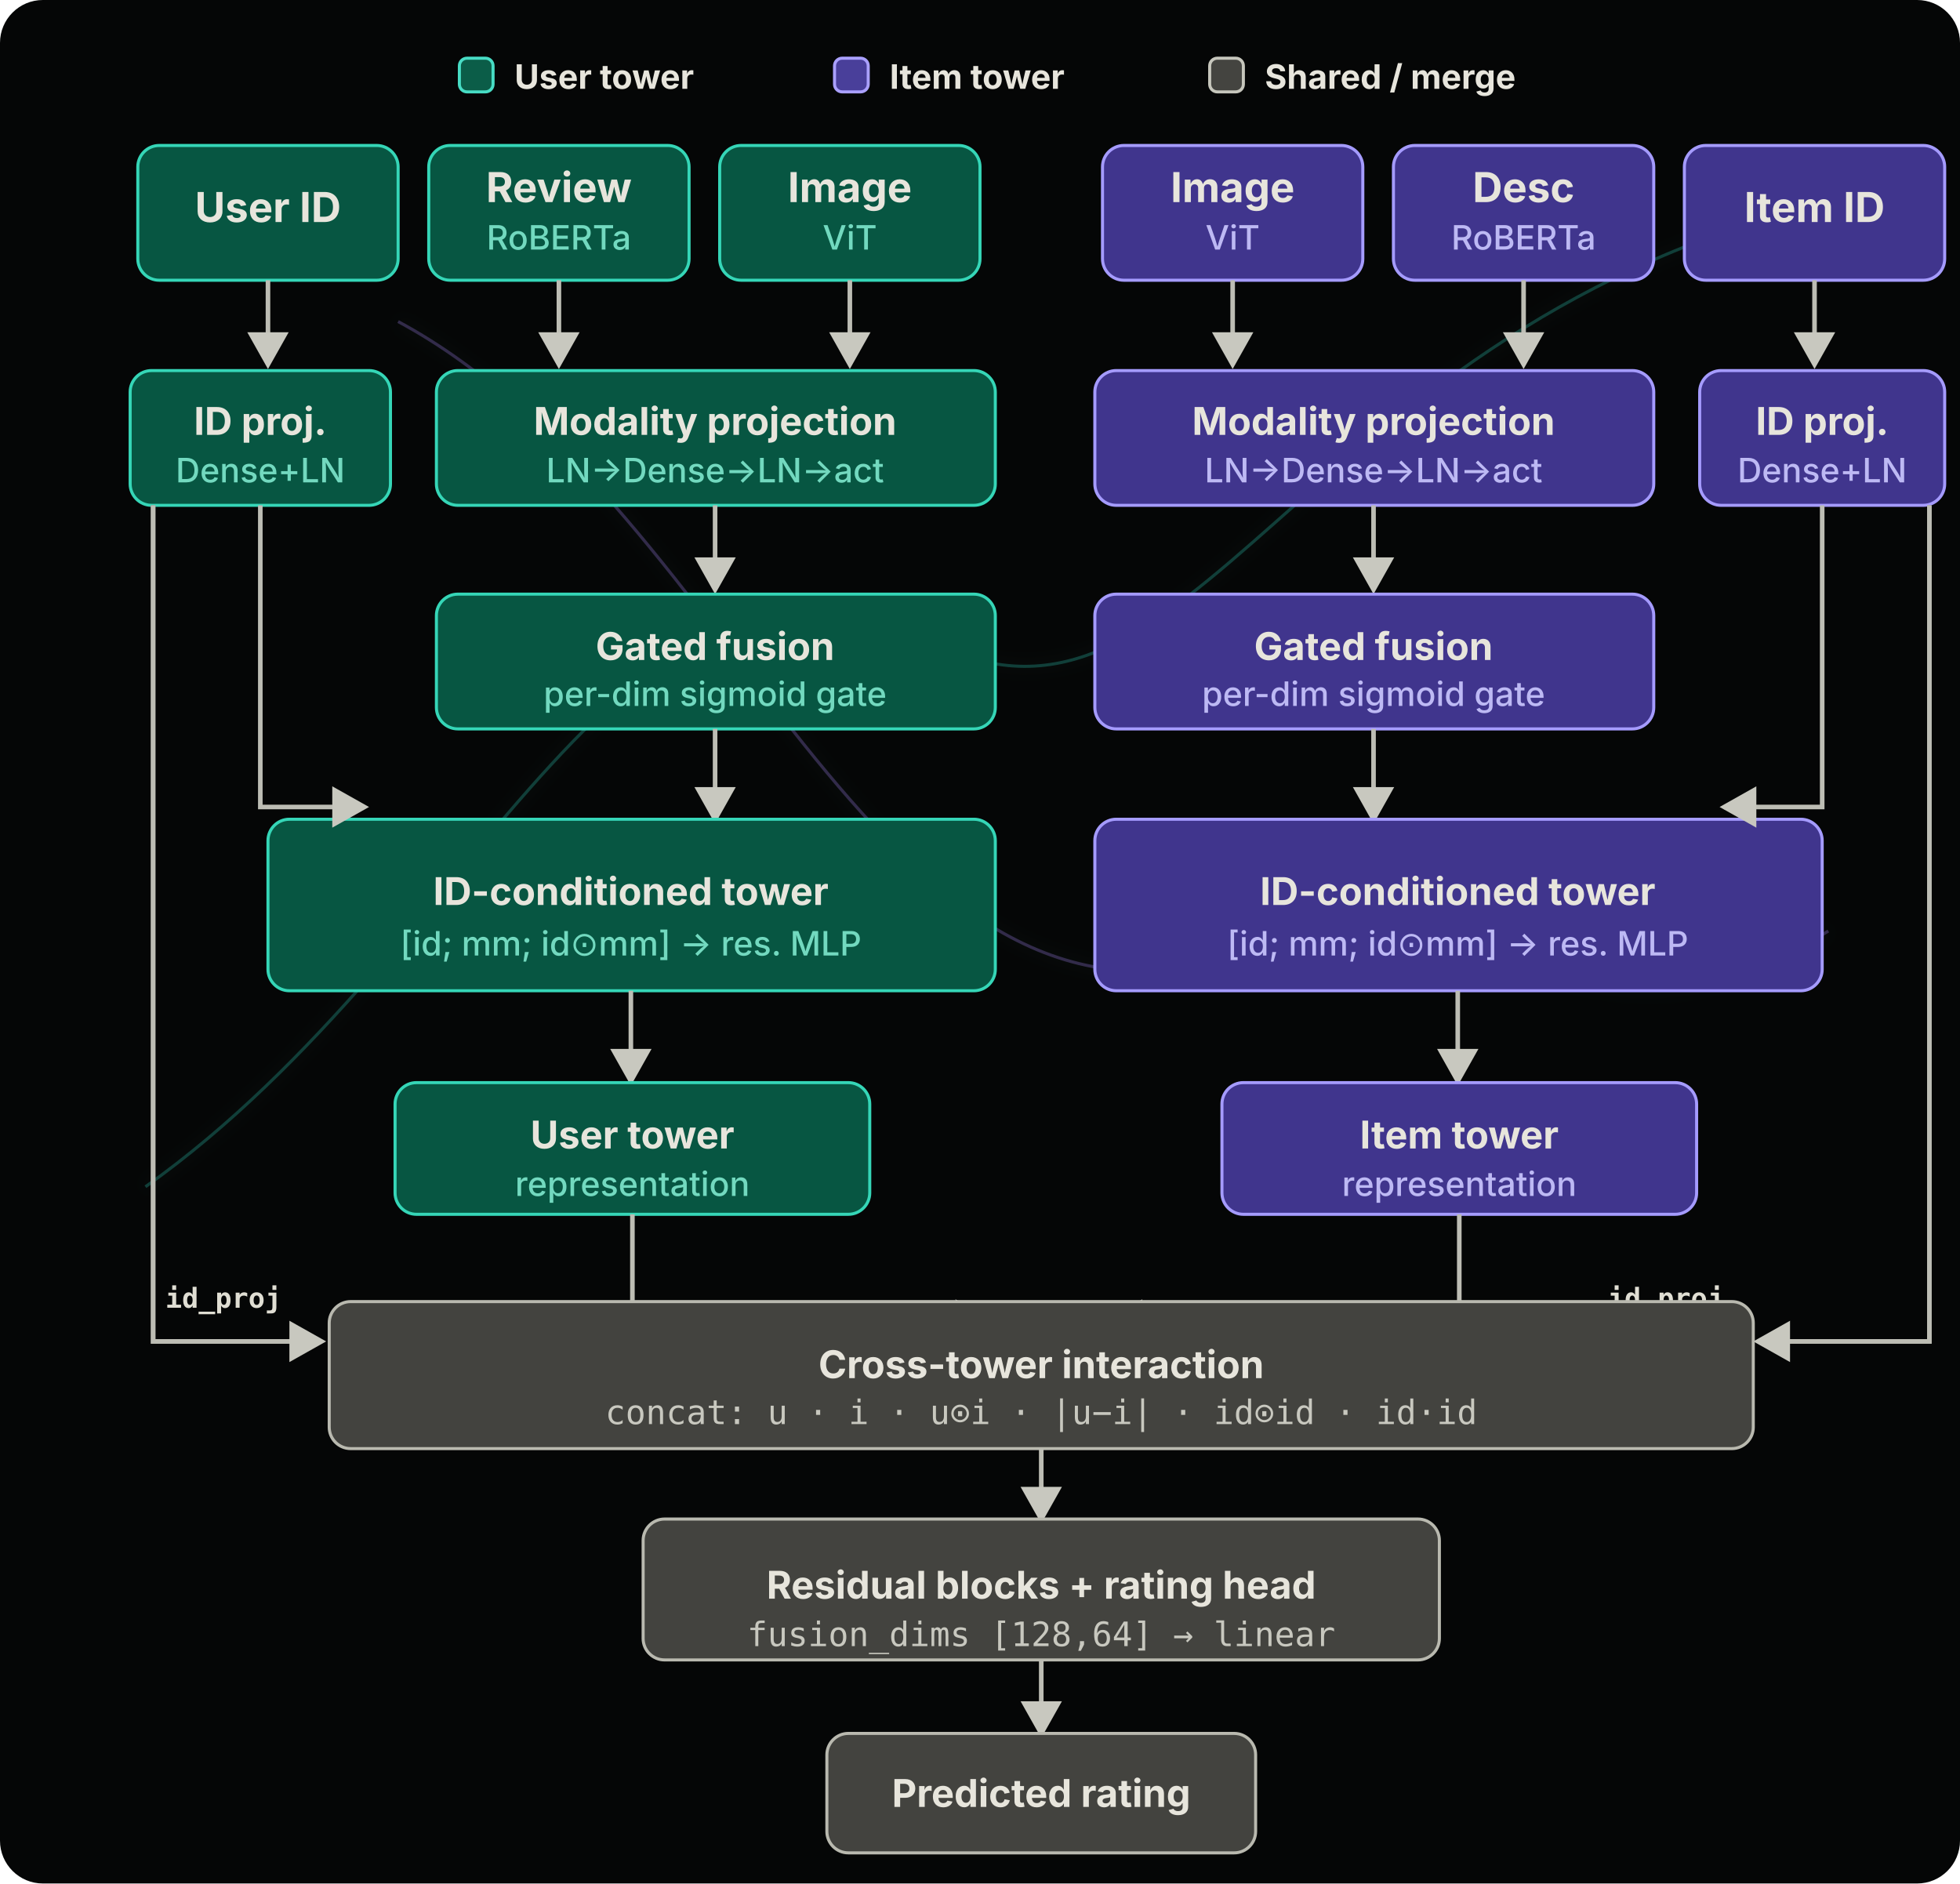
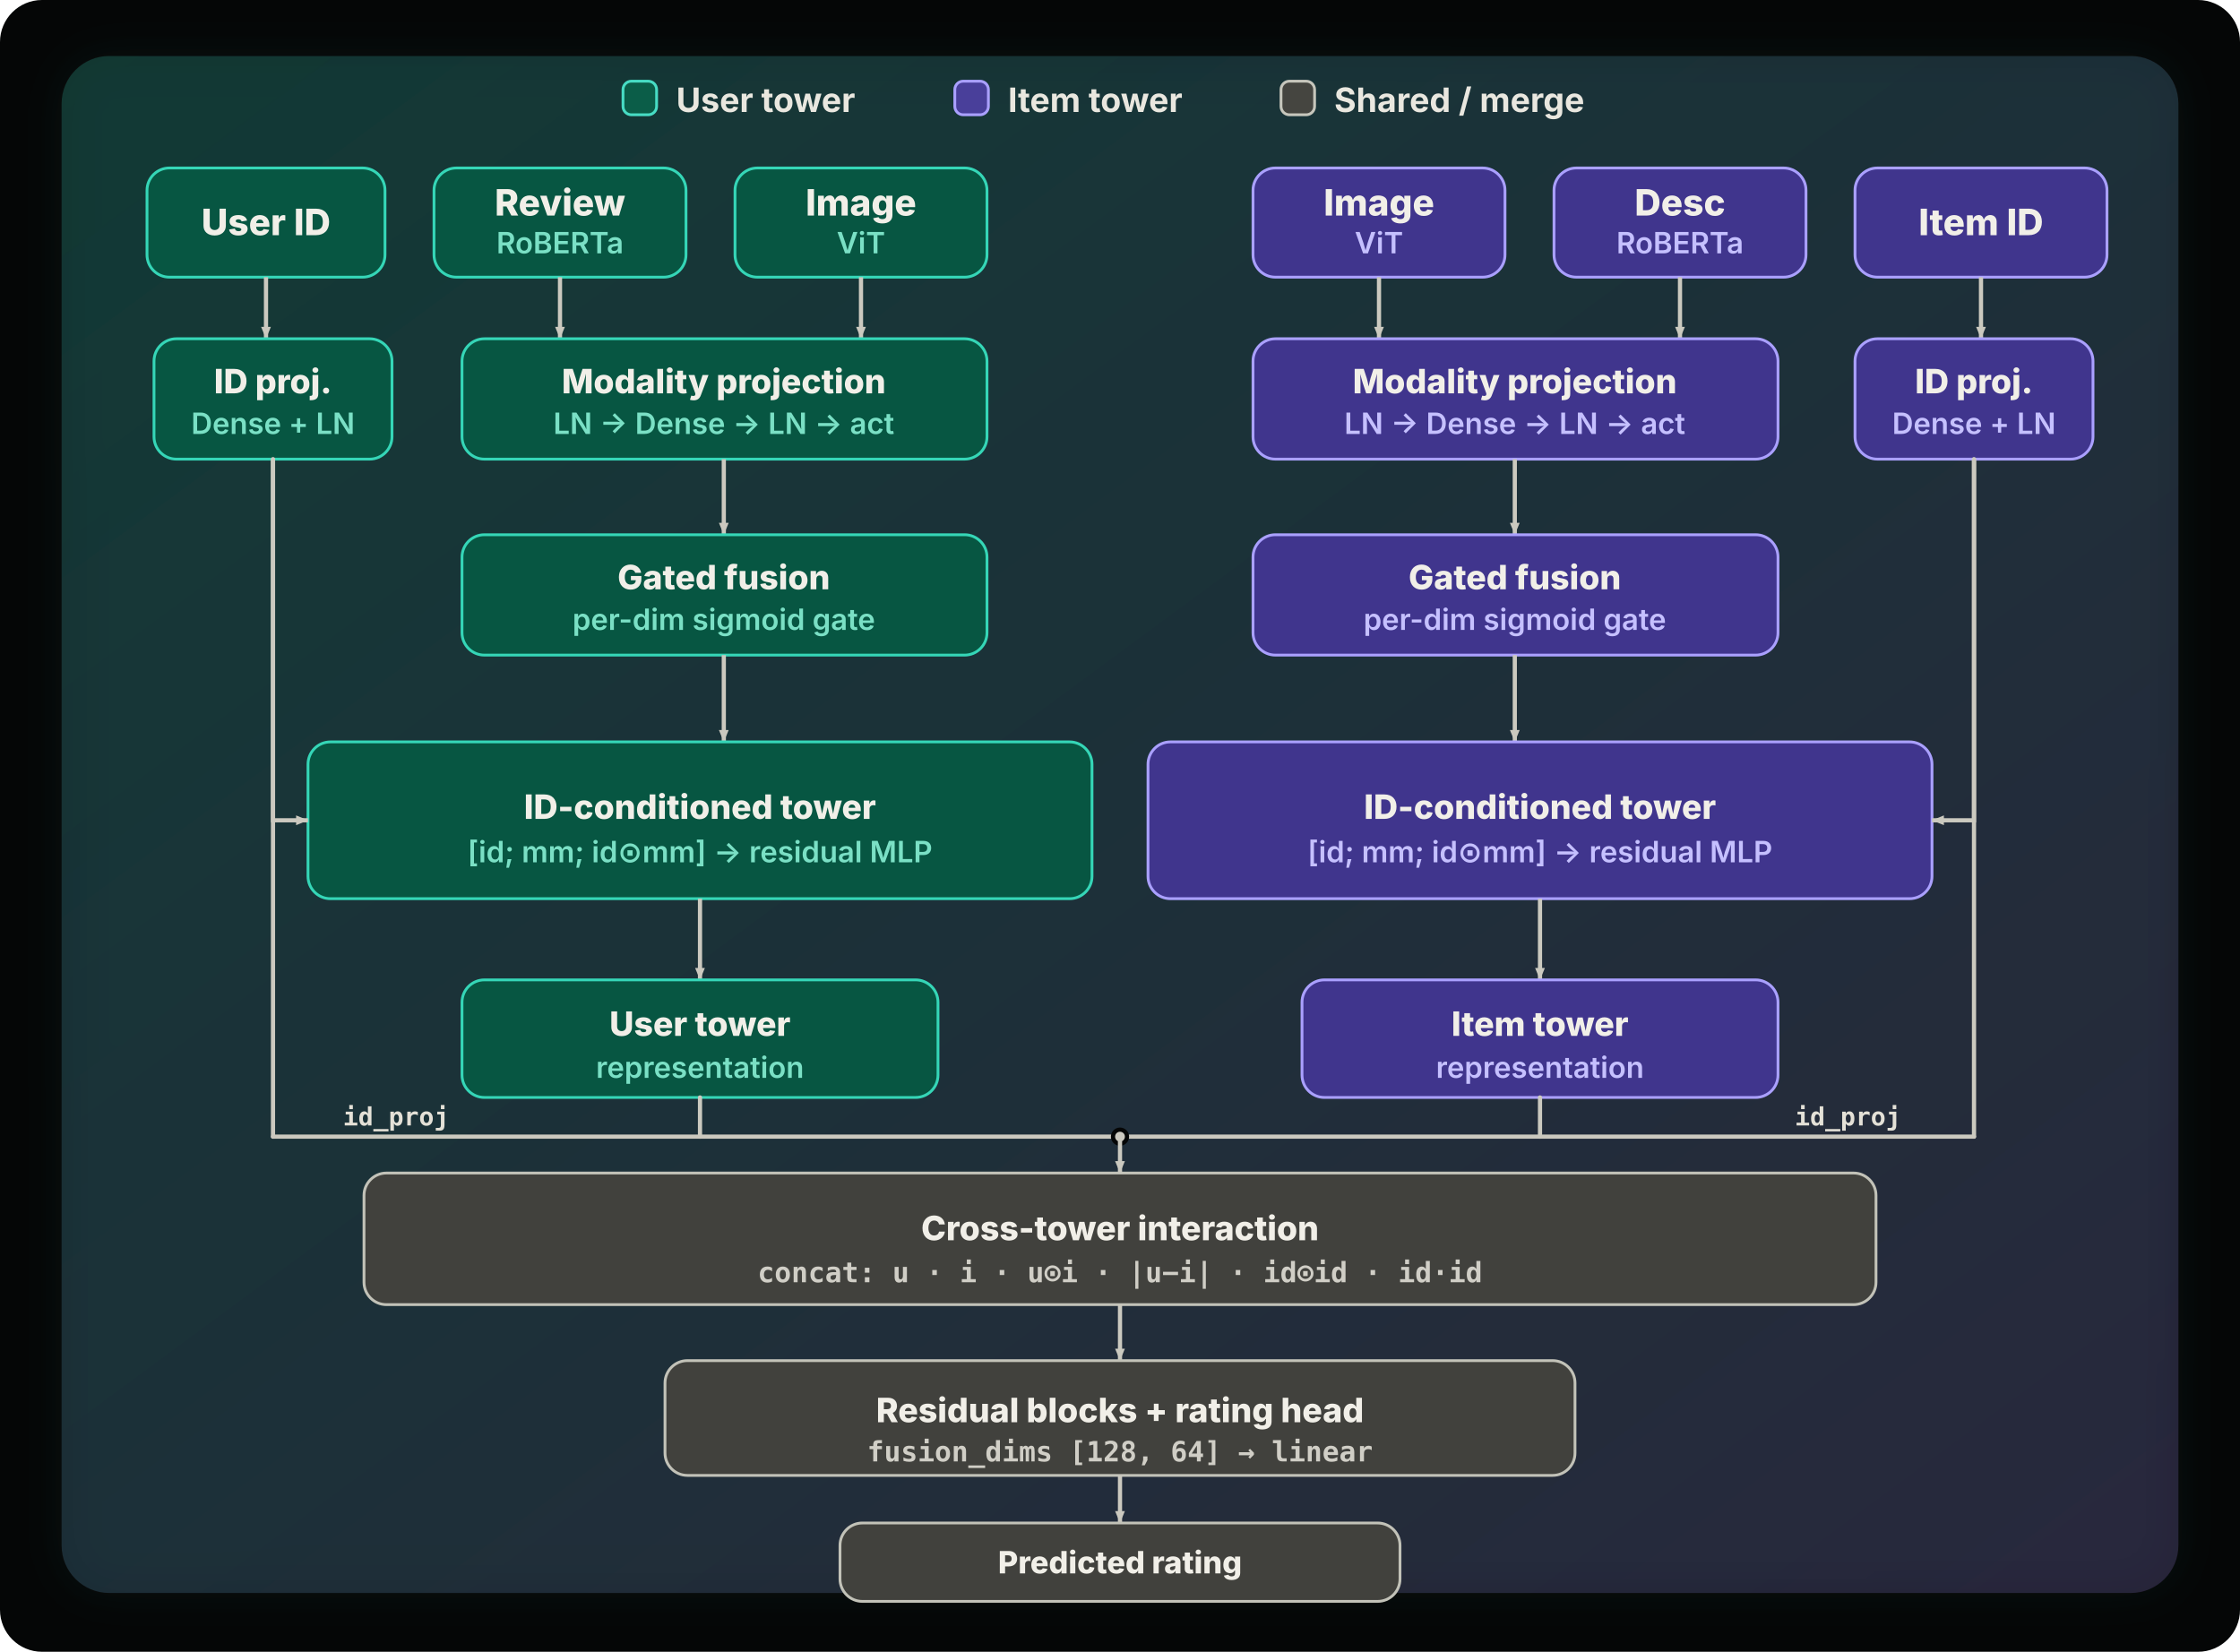
- <svg xmlns="http://www.w3.org/2000/svg" viewBox="0 0 1280 1230" role="img" aria-labelledby="title desc">
+ <svg xmlns="http://www.w3.org/2000/svg" width="1600" height="1180" viewBox="0 0 1600 1180" preserveAspectRatio="xMidYMid meet" role="img" aria-labelledby="title desc">
  <defs>
-     <marker id="arrow" markerWidth="9" markerHeight="9" refX="7" refY="4.5" orient="auto" markerUnits="strokeWidth">
-       <path d="M0 0 L8 4.5 L0 9 Z" fill="#c8c8bf" />
+     <marker id="arrow" markerWidth="12" markerHeight="12" refX="10" refY="6" orient="auto" markerUnits="userSpaceOnUse">
+       <path d="M1.5 2.5 L10 6 L1.5 9.5 Z" fill="#cbc9bf" />
    </marker>
-     <filter id="softGlow" x="-20%" y="-20%" width="140%" height="140%">
-       <feGaussianBlur stdDeviation="5" result="blur" />
-       <feColorMatrix in="blur" type="matrix" values="0 0 0 0 0.1 0 0 0 0 0.9 0 0 0 0 0.75 0 0 0 .24 0" />
+     <linearGradient id="halo" x1="0" x2="1" y1="0" y2="1">
+       <stop offset="0" stop-color="#2dd4bf" stop-opacity=".24" />
+       <stop offset="1" stop-color="#a78bfa" stop-opacity=".22" />
+     </linearGradient>
+     <filter id="glow" x="-20%" y="-20%" width="140%" height="140%">
+       <feGaussianBlur stdDeviation="16" result="b" />
+       <feColorMatrix in="b" type="matrix" values="0 0 0 0 0.12 0 0 0 0 0.8 0 0 0 0 0.72 0 0 0 .18 0" />
      <feMerge>
        <feMergeNode />
        <feMergeNode in="SourceGraphic" />
      </feMerge>
    </filter>
    <style>
-       .bg{fill:#050606}.user{fill:#075642;stroke:#35d6b7}.item{fill:#40358d;stroke:#a59bff}.shared{fill:#43433f;stroke:#b9b9af}.wire{fill:none;stroke:#bdbdb4;stroke-width:3;marker-end:url(#arrow)}.wire-soft{fill:none;stroke:#8f8f87;stroke-width:3}.label{fill:#e7e5dc;font:700 27px -apple-system,BlinkMacSystemFont,"Segoe UI",sans-serif}.sub{fill:#bdb9f4;font:500 22px -apple-system,BlinkMacSystemFont,"Segoe UI",sans-serif}.usub{fill:#72d9bf}.ssub{fill:#c8c8bf}.tiny{fill:#e0ded3;font:700 18px ui-monospace,SFMono-Regular,Consolas,monospace}.legend{fill:#e7e5dc;font:700 22px -apple-system,BlinkMacSystemFont,"Segoe UI",sans-serif}.box{rx:14;ry:14;stroke-width:2}.small{font-size:24px}.mid{font-size:25px}.mono{font-family:ui-monospace,SFMono-Regular,Consolas,monospace}
+       .bg{fill:#050606}.panel{fill:url(#halo);opacity:.9}.user{fill:#075642;stroke:#35d6b7}.item{fill:#40358d;stroke:#aaa0ff}.shared{fill:#41413d;stroke:#c2c2b8}.box{rx:16;ry:16;stroke-width:2}.wire{fill:none;stroke:#cbc9bf;stroke-width:3;marker-end:url(#arrow)}.wire-merge{fill:none;stroke:#cbc9bf;stroke-width:3;stroke-linecap:round;stroke-linejoin:round}.wire-soft{fill:none;stroke:#8c8b83;stroke-width:3}.merge-dot{fill:#cbc9bf;stroke:#050606;stroke-width:3}.legend{fill:#e9e7df;font:700 24px -apple-system,BlinkMacSystemFont,"Segoe UI",sans-serif}.label{fill:#f1efe8;font:800 26px -apple-system,BlinkMacSystemFont,"Segoe UI",sans-serif}.sub{fill:#c5c0ff;font:600 21px -apple-system,BlinkMacSystemFont,"Segoe UI",sans-serif}.usub{fill:#7ae0c5}.ssub{fill:#d0cec6}.tiny{fill:#e4e1d7;font:700 18px ui-monospace,SFMono-Regular,Consolas,monospace}.mono{font-family:ui-monospace,SFMono-Regular,Consolas,monospace}.cap{fill:#a9aaa6;font:700 18px -apple-system,BlinkMacSystemFont,"Segoe UI",sans-serif;letter-spacing:.08em}.small{font-size:22px}.mid{font-size:24px}.formula{font-size:20px}
    </style>
  </defs>
-   <rect class="bg" width="1280" height="1230" rx="28" />
-   <g opacity=".28" filter="url(#softGlow)">
-     <path d="M95 775 C320 615 405 318 610 420 C777 503 847 222 1180 135" stroke="#2dd4bf" stroke-width="2" fill="none" />
-     <path d="M260 210 C487 332 573 712 819 620 C961 566 1031 712 1194 608" stroke="#a78bfa" stroke-width="2" fill="none" />
+   <rect class="bg" width="1600" height="1180" rx="30" />
+   <rect class="panel" x="44" y="40" width="1512" height="1098" rx="34" filter="url(#glow)" />
+   <g transform="translate(445 58)">
+     <rect x="0" y="0" width="24" height="24" rx="6" fill="#0b5d48" stroke="#47dcc4" stroke-width="2" />
+     <text class="legend" x="38" y="22">User tower</text>
  </g>
-   <g transform="translate(300 38)">
-     <rect x="0" y="0" width="22" height="22" rx="5" fill="#0b5d48" stroke="#47dcc4" stroke-width="2" />
-     <text class="legend" x="36" y="20">User tower</text>
+   <g transform="translate(682 58)">
+     <rect x="0" y="0" width="24" height="24" rx="6" fill="#493f9a" stroke="#aaa0ff" stroke-width="2" />
+     <text class="legend" x="38" y="22">Item tower</text>
  </g>
-   <g transform="translate(545 38)">
-     <rect x="0" y="0" width="22" height="22" rx="5" fill="#493f9a" stroke="#aaa0ff" stroke-width="2" />
-     <text class="legend" x="36" y="20">Item tower</text>
+   <g transform="translate(915 58)">
+     <rect x="0" y="0" width="24" height="24" rx="6" fill="#454540" stroke="#c6c6bc" stroke-width="2" />
+     <text class="legend" x="38" y="22">Shared / merge</text>
  </g>
-   <g transform="translate(790 38)">
-     <rect x="0" y="0" width="22" height="22" rx="5" fill="#444440" stroke="#c6c6bc" stroke-width="2" />
-     <text class="legend" x="36" y="20">Shared / merge</text>
-   </g>
-   <g>
-     <rect class="box user" x="90" y="95" width="170" height="88" />
-     <text class="label" x="175" y="145" text-anchor="middle">User ID</text>
-     <rect class="box user" x="280" y="95" width="170" height="88" />
-     <text class="label" x="365" y="132" text-anchor="middle">Review</text>
-     <text class="sub usub" x="365" y="163" text-anchor="middle">RoBERTa</text>
-     <rect class="box user" x="470" y="95" width="170" height="88" />
-     <text class="label" x="555" y="132" text-anchor="middle">Image</text>
-     <text class="sub usub" x="555" y="163" text-anchor="middle">ViT</text>
-     <rect class="box item" x="720" y="95" width="170" height="88" />
-     <text class="label" x="805" y="132" text-anchor="middle">Image</text>
-     <text class="sub" x="805" y="163" text-anchor="middle">ViT</text>
-     <rect class="box item" x="910" y="95" width="170" height="88" />
-     <text class="label" x="995" y="132" text-anchor="middle">Desc</text>
-     <text class="sub" x="995" y="163" text-anchor="middle">RoBERTa</text>
-     <rect class="box item" x="1100" y="95" width="170" height="88" />
-     <text class="label" x="1185" y="145" text-anchor="middle">Item ID</text>
-   </g>
-   <path class="wire" d="M175 183 V238" />
-   <path class="wire" d="M365 183 V238" />
-   <path class="wire" d="M555 183 V238" />
-   <path class="wire" d="M805 183 V238" />
-   <path class="wire" d="M995 183 V238" />
-   <path class="wire" d="M1185 183 V238" />
-   <rect class="box user" x="85" y="242" width="170" height="88" />
-   <text class="label mid" x="170" y="284" text-anchor="middle">ID proj.</text>
-   <text class="sub usub" x="170" y="315" text-anchor="middle">Dense+LN</text>
-   <rect class="box user" x="285" y="242" width="365" height="88" />
-   <text class="label mid" x="467" y="284" text-anchor="middle">Modality projection</text>
-   <text class="sub usub" x="467" y="315" text-anchor="middle">LN→Dense→LN→act</text>
-   <rect class="box item" x="715" y="242" width="365" height="88" />
-   <text class="label mid" x="897" y="284" text-anchor="middle">Modality projection</text>
-   <text class="sub" x="897" y="315" text-anchor="middle">LN→Dense→LN→act</text>
-   <rect class="box item" x="1110" y="242" width="160" height="88" />
-   <text class="label mid" x="1190" y="284" text-anchor="middle">ID proj.</text>
-   <text class="sub" x="1190" y="315" text-anchor="middle">Dense+LN</text>
-   <path class="wire" d="M467 330 V385" />
-   <path class="wire" d="M897 330 V385" />
-   <rect class="box user" x="285" y="388" width="365" height="88" />
-   <text class="label mid" x="467" y="431" text-anchor="middle">Gated fusion</text>
-   <text class="sub usub" x="467" y="461" text-anchor="middle">per-dim sigmoid gate</text>
-   <rect class="box item" x="715" y="388" width="365" height="88" />
-   <text class="label mid" x="897" y="431" text-anchor="middle">Gated fusion</text>
-   <text class="sub" x="897" y="461" text-anchor="middle">per-dim sigmoid gate</text>
-   <path class="wire" d="M467 476 V535" />
-   <path class="wire" d="M897 476 V535" />
-   <rect class="box user" x="175" y="535" width="475" height="112" />
-   <text class="label mid" x="412" y="591" text-anchor="middle">ID-conditioned tower</text>
-   <text class="sub usub" x="412" y="624" text-anchor="middle">[id; mm; id⊙mm] → res. MLP</text>
-   <rect class="box item" x="715" y="535" width="475" height="112" />
-   <text class="label mid" x="952" y="591" text-anchor="middle">ID-conditioned tower</text>
-   <text class="sub" x="952" y="624" text-anchor="middle">[id; mm; id⊙mm] → res. MLP</text>
-   <path class="wire" d="M170 330 V527 H238" />
-   <path class="wire" d="M1190 330 V527 H1126" />
-   <path class="wire" d="M412 647 V706" />
-   <path class="wire" d="M952 647 V706" />
-   <rect class="box user" x="258" y="707" width="310" height="86" />
-   <text class="label mid" x="413" y="750" text-anchor="middle">User tower</text>
-   <text class="sub usub" x="413" y="781" text-anchor="middle">representation</text>
-   <rect class="box item" x="798" y="707" width="310" height="86" />
-   <text class="label mid" x="953" y="750" text-anchor="middle">Item tower</text>
-   <text class="sub" x="953" y="781" text-anchor="middle">representation</text>
-   <path class="wire" d="M413 793 V862 H645" />
-   <path class="wire" d="M953 793 V862 H725" />
-   <path class="wire-soft" d="M100 330 V876 H210" />
-   <path class="wire" d="M100 330 V876 H210" />
-   <text class="tiny" x="108" y="854">id_proj</text>
-   <path class="wire-soft" d="M1260 330 V876 H1148" />
-   <path class="wire" d="M1260 330 V876 H1148" />
-   <text class="tiny" x="1050" y="854">id_proj</text>
-   <rect class="box shared" x="215" y="850" width="930" height="96" />
-   <text class="label mid" x="680" y="900" text-anchor="middle">Cross-tower interaction</text>
-   <text class="sub ssub mono" x="680" y="930" text-anchor="middle">concat: u · i · u⊙i · |u−i| · id⊙id · id·id</text>
-   <path class="wire" d="M680 946 V992" />
-   <rect class="box shared" x="420" y="992" width="520" height="92" />
-   <text class="label mid" x="680" y="1044" text-anchor="middle">Residual blocks + rating head</text>
-   <text class="sub ssub mono" x="680" y="1075" text-anchor="middle">fusion_dims [128,64] → linear</text>
-   <path class="wire" d="M680 1084 V1132" />
-   <rect class="box shared" x="540" y="1132" width="280" height="78" />
-   <text class="label mid" x="680" y="1180" text-anchor="middle">Predicted rating</text>
+   <rect class="box user" x="105" y="120" width="170" height="78" />
+   <text class="label" x="190" y="168" text-anchor="middle">User ID</text>
+   <rect class="box user" x="310" y="120" width="180" height="78" />
+   <text class="label" x="400" y="154" text-anchor="middle">Review</text>
+   <text class="sub usub" x="400" y="181" text-anchor="middle">RoBERTa</text>
+   <rect class="box user" x="525" y="120" width="180" height="78" />
+   <text class="label" x="615" y="154" text-anchor="middle">Image</text>
+   <text class="sub usub" x="615" y="181" text-anchor="middle">ViT</text>
+   <rect class="box item" x="895" y="120" width="180" height="78" />
+   <text class="label" x="985" y="154" text-anchor="middle">Image</text>
+   <text class="sub" x="985" y="181" text-anchor="middle">ViT</text>
+   <rect class="box item" x="1110" y="120" width="180" height="78" />
+   <text class="label" x="1200" y="154" text-anchor="middle">Desc</text>
+   <text class="sub" x="1200" y="181" text-anchor="middle">RoBERTa</text>
+   <rect class="box item" x="1325" y="120" width="180" height="78" />
+   <text class="label" x="1415" y="168" text-anchor="middle">Item ID</text>
+   <path class="wire" d="M190 198 V242" />
+   <path class="wire" d="M400 198 V242" />
+   <path class="wire" d="M615 198 V242" />
+   <path class="wire" d="M985 198 V242" />
+   <path class="wire" d="M1200 198 V242" />
+   <path class="wire" d="M1415 198 V242" />
+   <rect class="box user" x="110" y="242" width="170" height="86" />
+   <text class="label mid" x="195" y="281" text-anchor="middle">ID proj.</text>
+   <text class="sub usub" x="195" y="310" text-anchor="middle">Dense + LN</text>
+   <rect class="box user" x="330" y="242" width="375" height="86" />
+   <text class="label mid" x="517" y="281" text-anchor="middle">Modality projection</text>
+   <text class="sub usub" x="517" y="310" text-anchor="middle">LN → Dense → LN → act</text>
+   <rect class="box item" x="895" y="242" width="375" height="86" />
+   <text class="label mid" x="1082" y="281" text-anchor="middle">Modality projection</text>
+   <text class="sub" x="1082" y="310" text-anchor="middle">LN → Dense → LN → act</text>
+   <rect class="box item" x="1325" y="242" width="170" height="86" />
+   <text class="label mid" x="1410" y="281" text-anchor="middle">ID proj.</text>
+   <text class="sub" x="1410" y="310" text-anchor="middle">Dense + LN</text>
+   <path class="wire" d="M517 328 V382" />
+   <path class="wire" d="M1082 328 V382" />
+   <rect class="box user" x="330" y="382" width="375" height="86" />
+   <text class="label mid" x="517" y="421" text-anchor="middle">Gated fusion</text>
+   <text class="sub usub" x="517" y="450" text-anchor="middle">per-dim sigmoid gate</text>
+   <rect class="box item" x="895" y="382" width="375" height="86" />
+   <text class="label mid" x="1082" y="421" text-anchor="middle">Gated fusion</text>
+   <text class="sub" x="1082" y="450" text-anchor="middle">per-dim sigmoid gate</text>
+   <path class="wire" d="M517 468 V530" />
+   <path class="wire" d="M1082 468 V530" />
+   <rect class="box user" x="220" y="530" width="560" height="112" />
+   <text class="label mid" x="500" y="585" text-anchor="middle">ID-conditioned tower</text>
+   <text class="sub usub" x="500" y="616" text-anchor="middle">[id; mm; id⊙mm] → residual MLP</text>
+   <rect class="box item" x="820" y="530" width="560" height="112" />
+   <text class="label mid" x="1100" y="585" text-anchor="middle">ID-conditioned tower</text>
+   <text class="sub" x="1100" y="616" text-anchor="middle">[id; mm; id⊙mm] → residual MLP</text>
+   <path class="wire" d="M195 328 V586 H220" />
+   <path class="wire" d="M1410 328 V586 H1380" />
+   <path class="wire" d="M500 642 V700" />
+   <path class="wire" d="M1100 642 V700" />
+   <rect class="box user" x="330" y="700" width="340" height="84" />
+   <text class="label mid" x="500" y="740" text-anchor="middle">User tower</text>
+   <text class="sub usub" x="500" y="770" text-anchor="middle">representation</text>
+   <rect class="box item" x="930" y="700" width="340" height="84" />
+   <text class="label mid" x="1100" y="740" text-anchor="middle">Item tower</text>
+   <text class="sub" x="1100" y="770" text-anchor="middle">representation</text>
+   <text class="tiny" x="245" y="804">id_proj</text>
+   <text class="tiny" x="1282" y="804">id_proj</text>
+   <path class="wire-merge" d="M195 328 V812" />
+   <path class="wire-merge" d="M500 784 V812" />
+   <path class="wire-merge" d="M1100 784 V812" />
+   <path class="wire-merge" d="M1410 328 V812" />
+   <path class="wire-merge" d="M195 812 H1410" />
+   <circle class="merge-dot" cx="800" cy="812" r="5" />
+   <rect class="box shared" x="260" y="838" width="1080" height="94" />
+   <text class="label mid" x="800" y="886" text-anchor="middle">Cross-tower interaction</text>
+   <text class="sub ssub mono formula" x="800" y="916" text-anchor="middle">concat: u · i · u⊙i · |u−i| · id⊙id · id·id</text>
+   <path class="wire" d="M800 812 V838" />
+   <path class="wire" d="M800 932 V972" />
+   <rect class="box shared" x="475" y="972" width="650" height="82" />
+   <text class="label mid" x="800" y="1016" text-anchor="middle">Residual blocks + rating head</text>
+   <text class="sub ssub mono formula" x="800" y="1044" text-anchor="middle">fusion_dims [128, 64] → linear</text>
+   <path class="wire" d="M800 1054 V1088" />
+   <rect class="box shared" x="600" y="1088" width="400" height="56" />
+   <text class="label small" x="800" y="1124" text-anchor="middle">Predicted rating</text>
</svg>
